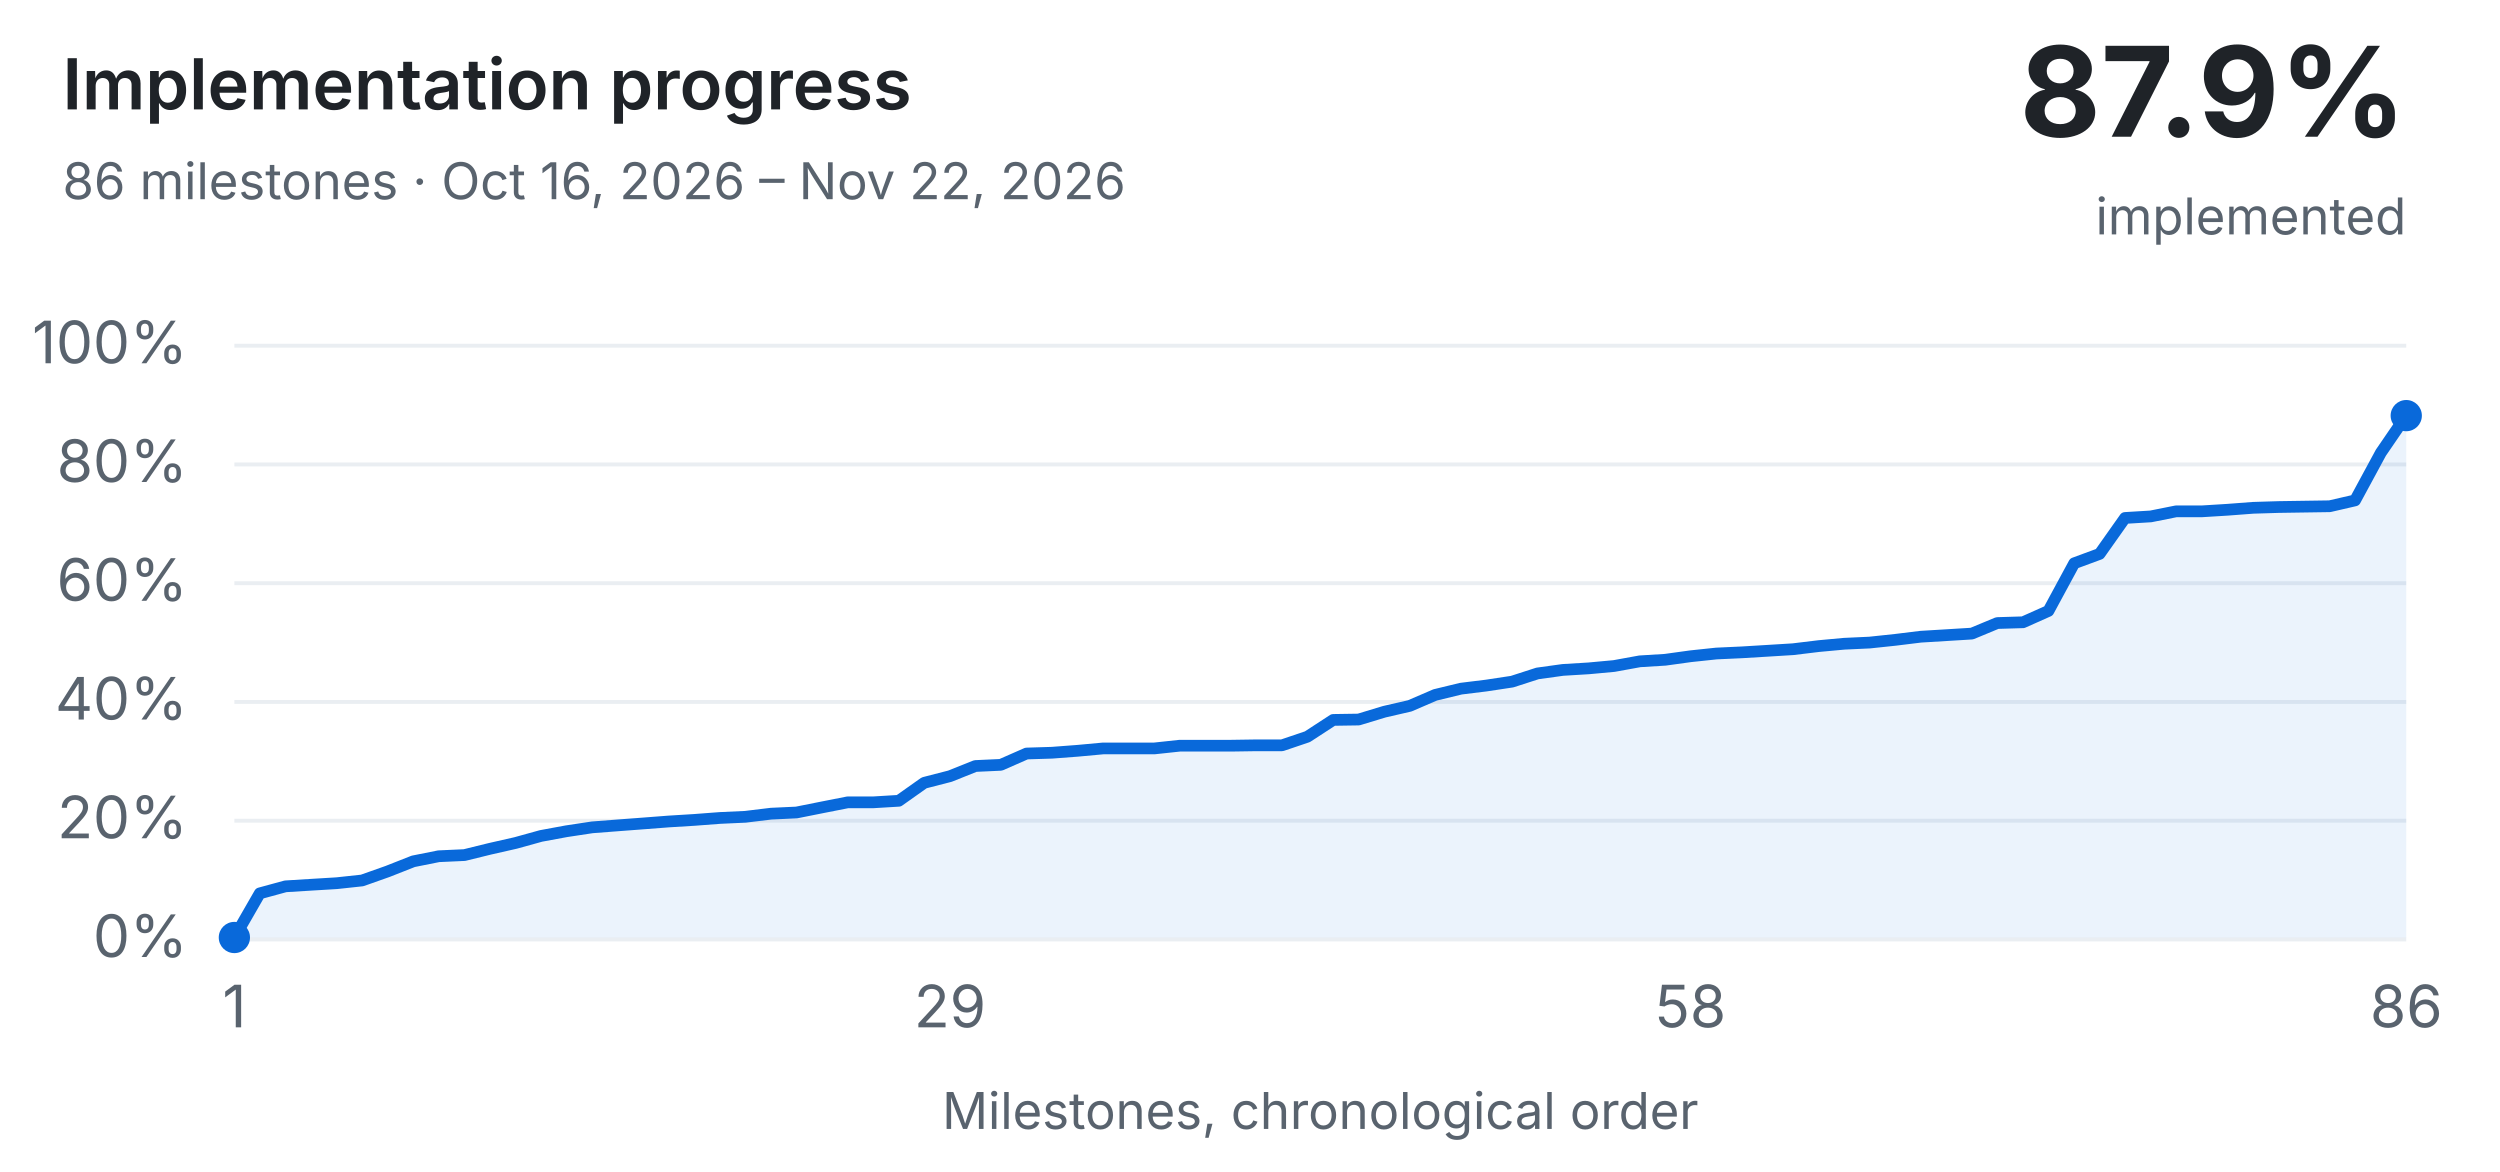
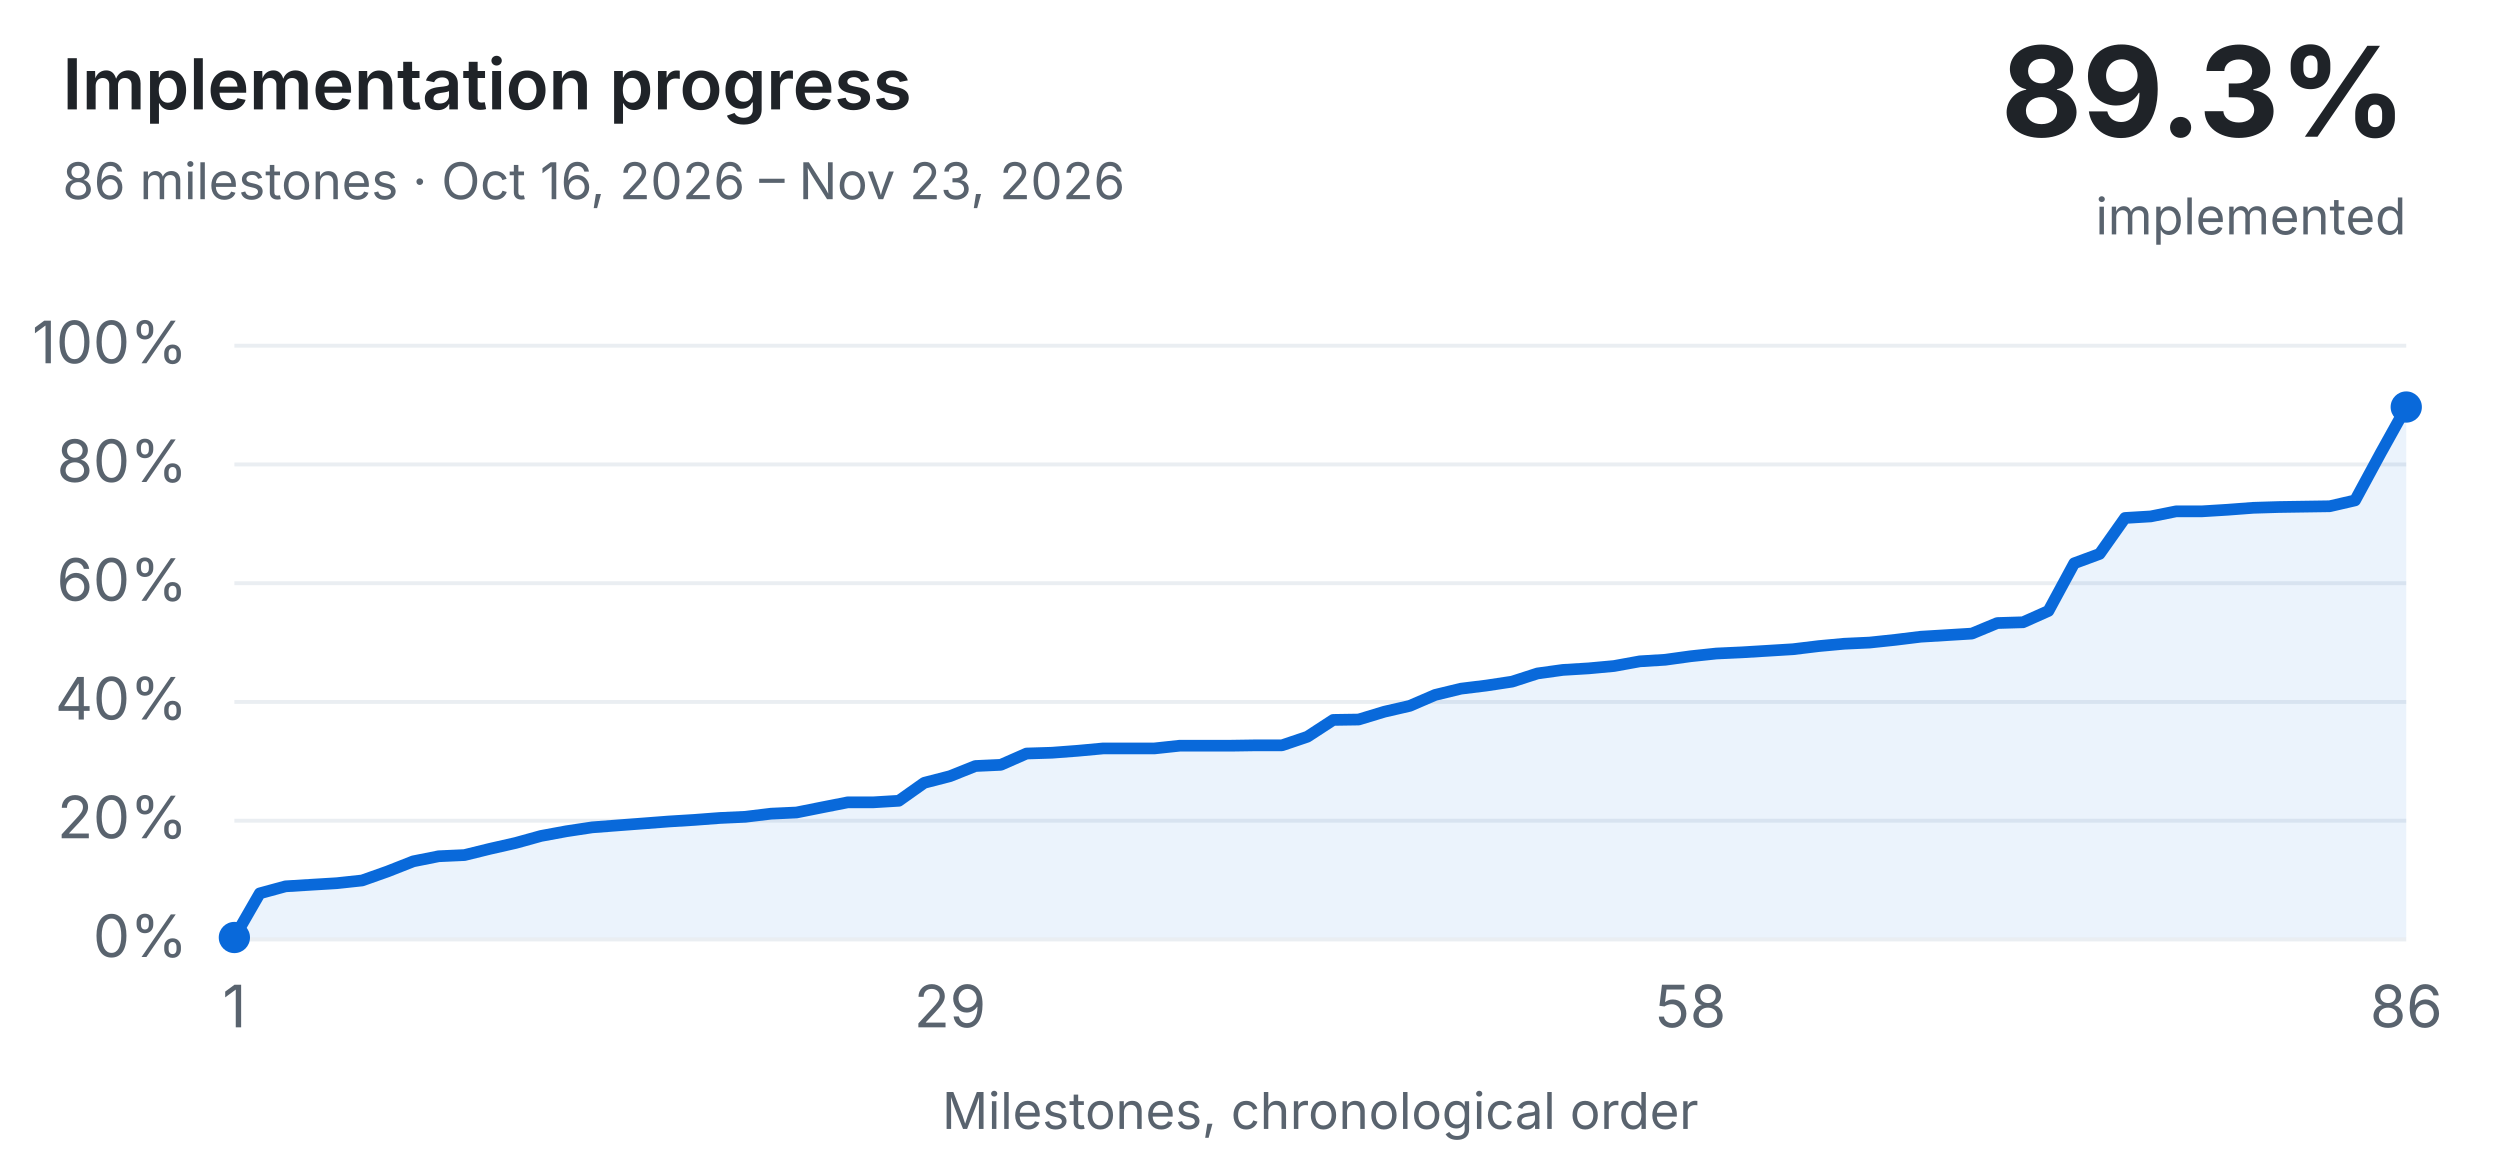
<svg xmlns="http://www.w3.org/2000/svg" width="640" height="300" viewBox="0 0 640 300" role="img" aria-labelledby="history-title history-description">
  <style>text{font:13px system-ui,-apple-system,Segoe UI,sans-serif;fill:#1f2328}.dim{fill:#59636e}.bg{fill:#eaeef2}.done{fill:#1a7f37}.part{fill:#d4a72c}.unchecked{fill:#0969da}@media (prefers-color-scheme:dark){text{fill:#e6edf3}.dim{fill:#9198a1}.bg{fill:#30363d}.done{fill:#3fb950}}</style>
  <style>
  .history-heading{font-size:18px;font-weight:600}
  .history-value{font-size:32px;font-weight:650}
  .history-axis{font-size:15px}
  .history-line{fill:none;stroke:#0969da;stroke-width:3;stroke-linecap:round;stroke-linejoin:round}
  .history-point,.history-area{fill:#0969da}
  .history-area{fill-opacity:.08}
  @media (prefers-color-scheme:dark){.history-line{stroke:#58a6ff}.history-point,.history-area{fill:#58a6ff}}
</style>
  <text class="history-heading" x="16" y="28">Implementation progress</text>
-   <text class="dim" x="16" y="51">86 milestones · Oct 16, 2026 – Nov 22, 2026</text>
-   <text class="history-value" x="616" y="35" text-anchor="end">87.9%</text>
+   <text class="dim" x="16" y="51">86 milestones · Oct 16, 2026 – Nov 23, 2026</text>
+   <text class="history-value" x="616" y="35" text-anchor="end">89.3%</text>
  <text class="dim" x="616" y="60" text-anchor="end">implemented</text>
  <rect class="bg" x="60" y="240.0" width="556" height="1" />
  <text class="dim history-axis" x="48" y="245.0" text-anchor="end">0%</text>
  <rect class="bg" x="60" y="209.6" width="556" height="1" />
  <text class="dim history-axis" x="48" y="214.6" text-anchor="end">20%</text>
  <rect class="bg" x="60" y="179.2" width="556" height="1" />
  <text class="dim history-axis" x="48" y="184.2" text-anchor="end">40%</text>
  <rect class="bg" x="60" y="148.8" width="556" height="1" />
  <text class="dim history-axis" x="48" y="153.8" text-anchor="end">60%</text>
  <rect class="bg" x="60" y="118.4" width="556" height="1" />
  <text class="dim history-axis" x="48" y="123.4" text-anchor="end">80%</text>
  <rect class="bg" x="60" y="88.0" width="556" height="1" />
  <text class="dim history-axis" x="48" y="93.0" text-anchor="end">100%</text>
-   <polygon class="history-area" points="60.0,240 60.0,240.0 66.5,228.7 73.1,226.9 79.6,226.5 86.2,226.1 92.7,225.4 99.2,223.1 105.8,220.5 112.3,219.2 118.9,218.9 125.4,217.3 132.0,215.8 138.5,214.0 145.0,212.8 151.6,211.8 158.1,211.3 164.7,210.8 171.2,210.3 177.7,209.9 184.3,209.4 190.8,209.1 197.4,208.3 203.9,208.0 210.4,206.7 217.0,205.4 223.5,205.4 230.1,205.0 236.6,200.4 243.2,198.7 249.7,196.1 256.2,195.8 262.8,192.9 269.3,192.7 275.9,192.2 282.4,191.6 288.9,191.6 295.5,191.6 302.0,190.9 308.6,190.9 315.1,190.9 321.6,190.8 328.2,190.8 334.7,188.6 341.3,184.3 347.8,184.2 354.4,182.2 360.9,180.7 367.4,177.9 374.0,176.3 380.5,175.5 387.1,174.5 393.6,172.4 400.1,171.5 406.7,171.1 413.2,170.5 419.8,169.3 426.3,168.9 432.8,168.0 439.4,167.3 445.9,167.0 452.5,166.6 459.0,166.2 465.6,165.4 472.1,164.8 478.6,164.5 485.2,163.8 491.7,163.0 498.3,162.6 504.8,162.2 511.3,159.5 517.9,159.3 524.4,156.4 531.0,144.2 537.5,141.8 544.0,132.6 550.6,132.2 557.1,130.9 563.7,130.9 570.2,130.5 576.8,130.0 583.3,129.8 589.8,129.7 596.4,129.6 602.9,128.1 609.5,115.9 616.0,106.4 616.0,240" />
-   <polyline class="history-line" points="60.0,240.0 66.5,228.7 73.1,226.9 79.6,226.5 86.2,226.1 92.7,225.4 99.2,223.1 105.8,220.5 112.3,219.2 118.9,218.9 125.4,217.3 132.0,215.8 138.5,214.0 145.0,212.8 151.6,211.8 158.1,211.3 164.7,210.8 171.2,210.3 177.7,209.9 184.3,209.4 190.8,209.1 197.4,208.3 203.9,208.0 210.4,206.7 217.0,205.4 223.5,205.4 230.1,205.0 236.6,200.4 243.2,198.7 249.7,196.1 256.2,195.8 262.8,192.9 269.3,192.7 275.9,192.2 282.4,191.6 288.9,191.6 295.5,191.6 302.0,190.9 308.6,190.9 315.1,190.9 321.6,190.8 328.2,190.8 334.7,188.6 341.3,184.3 347.8,184.2 354.4,182.2 360.9,180.7 367.4,177.9 374.0,176.3 380.5,175.5 387.1,174.5 393.6,172.4 400.1,171.5 406.7,171.1 413.2,170.5 419.8,169.3 426.3,168.9 432.8,168.0 439.4,167.3 445.9,167.0 452.5,166.6 459.0,166.2 465.6,165.4 472.1,164.8 478.6,164.5 485.2,163.8 491.7,163.0 498.3,162.6 504.8,162.2 511.3,159.5 517.9,159.3 524.4,156.4 531.0,144.2 537.5,141.8 544.0,132.6 550.6,132.2 557.1,130.9 563.7,130.9 570.2,130.5 576.8,130.0 583.3,129.8 589.8,129.7 596.4,129.6 602.9,128.1 609.5,115.9 616.0,106.4" />
+   <polygon class="history-area" points="60.0,240 60.0,240.0 66.5,228.7 73.1,226.9 79.6,226.5 86.2,226.1 92.7,225.4 99.2,223.1 105.8,220.5 112.3,219.2 118.9,218.9 125.4,217.3 132.0,215.8 138.5,214.0 145.0,212.8 151.6,211.8 158.1,211.3 164.7,210.8 171.2,210.3 177.7,209.9 184.3,209.4 190.8,209.1 197.4,208.3 203.9,208.0 210.4,206.7 217.0,205.4 223.5,205.4 230.1,205.0 236.6,200.4 243.2,198.7 249.7,196.1 256.2,195.8 262.8,192.9 269.3,192.7 275.9,192.2 282.4,191.6 288.9,191.6 295.5,191.6 302.0,190.9 308.6,190.9 315.1,190.9 321.6,190.8 328.2,190.8 334.7,188.6 341.3,184.3 347.8,184.2 354.4,182.2 360.9,180.7 367.4,177.9 374.0,176.3 380.5,175.5 387.1,174.5 393.6,172.4 400.1,171.5 406.7,171.1 413.2,170.5 419.8,169.3 426.3,168.9 432.8,168.0 439.4,167.3 445.9,167.0 452.5,166.6 459.0,166.2 465.6,165.4 472.1,164.8 478.6,164.5 485.2,163.8 491.7,163.0 498.3,162.6 504.8,162.2 511.3,159.5 517.9,159.3 524.4,156.4 531.0,144.2 537.5,141.8 544.0,132.6 550.6,132.2 557.1,130.9 563.7,130.9 570.2,130.5 576.8,130.0 583.3,129.8 589.8,129.7 596.4,129.6 602.9,128.1 609.5,115.9 616.0,104.2 616.0,240" />
+   <polyline class="history-line" points="60.0,240.0 66.5,228.7 73.1,226.9 79.6,226.5 86.2,226.1 92.7,225.4 99.2,223.1 105.8,220.5 112.3,219.2 118.9,218.9 125.4,217.3 132.0,215.8 138.5,214.0 145.0,212.8 151.6,211.8 158.1,211.3 164.7,210.8 171.2,210.3 177.7,209.9 184.3,209.4 190.8,209.1 197.4,208.3 203.9,208.0 210.4,206.7 217.0,205.4 223.5,205.4 230.1,205.0 236.6,200.4 243.2,198.7 249.7,196.1 256.2,195.8 262.8,192.9 269.3,192.7 275.9,192.2 282.4,191.6 288.9,191.6 295.5,191.6 302.0,190.9 308.6,190.9 315.1,190.9 321.6,190.8 328.2,190.8 334.7,188.6 341.3,184.3 347.8,184.2 354.4,182.2 360.9,180.7 367.4,177.9 374.0,176.3 380.5,175.5 387.1,174.5 393.6,172.4 400.1,171.5 406.7,171.1 413.2,170.5 419.8,169.3 426.3,168.9 432.8,168.0 439.4,167.3 445.9,167.0 452.5,166.6 459.0,166.2 465.6,165.4 472.1,164.8 478.6,164.5 485.2,163.8 491.7,163.0 498.3,162.6 504.8,162.2 511.3,159.5 517.9,159.3 524.4,156.4 531.0,144.2 537.5,141.8 544.0,132.6 550.6,132.2 557.1,130.9 563.7,130.9 570.2,130.5 576.8,130.0 583.3,129.8 589.8,129.7 596.4,129.6 602.9,128.1 609.5,115.9 616.0,104.2" />
  <circle class="history-point" cx="60.0" cy="240.0" r="4" />
  <circle fill="transparent" cx="66.5" cy="228.7" r="3" />
  <circle fill="transparent" cx="73.1" cy="226.9" r="3" />
  <circle fill="transparent" cx="79.6" cy="226.5" r="3" />
  <circle fill="transparent" cx="86.2" cy="226.1" r="3" />
  <circle fill="transparent" cx="92.7" cy="225.4" r="3" />
  <circle fill="transparent" cx="99.2" cy="223.1" r="3" />
  <circle fill="transparent" cx="105.8" cy="220.5" r="3" />
  <circle fill="transparent" cx="112.3" cy="219.2" r="3" />
  <circle fill="transparent" cx="118.9" cy="218.9" r="3" />
  <circle fill="transparent" cx="125.4" cy="217.3" r="3" />
  <circle fill="transparent" cx="132.0" cy="215.8" r="3" />
  <circle fill="transparent" cx="138.5" cy="214.0" r="3" />
  <circle fill="transparent" cx="145.0" cy="212.8" r="3" />
  <circle fill="transparent" cx="151.6" cy="211.8" r="3" />
  <circle fill="transparent" cx="158.1" cy="211.3" r="3" />
  <circle fill="transparent" cx="164.7" cy="210.8" r="3" />
  <circle fill="transparent" cx="171.2" cy="210.3" r="3" />
  <circle fill="transparent" cx="177.7" cy="209.9" r="3" />
  <circle fill="transparent" cx="184.3" cy="209.4" r="3" />
  <circle fill="transparent" cx="190.8" cy="209.1" r="3" />
  <circle fill="transparent" cx="197.4" cy="208.3" r="3" />
  <circle fill="transparent" cx="203.9" cy="208.0" r="3" />
  <circle fill="transparent" cx="210.4" cy="206.7" r="3" />
  <circle fill="transparent" cx="217.0" cy="205.4" r="3" />
  <circle fill="transparent" cx="223.5" cy="205.4" r="3" />
  <circle fill="transparent" cx="230.1" cy="205.0" r="3" />
  <circle fill="transparent" cx="236.6" cy="200.4" r="3" />
  <circle fill="transparent" cx="243.2" cy="198.7" r="3" />
  <circle fill="transparent" cx="249.7" cy="196.1" r="3" />
  <circle fill="transparent" cx="256.2" cy="195.8" r="3" />
  <circle fill="transparent" cx="262.8" cy="192.9" r="3" />
  <circle fill="transparent" cx="269.3" cy="192.7" r="3" />
  <circle fill="transparent" cx="275.9" cy="192.2" r="3" />
  <circle fill="transparent" cx="282.4" cy="191.6" r="3" />
  <circle fill="transparent" cx="288.9" cy="191.6" r="3" />
  <circle fill="transparent" cx="295.5" cy="191.6" r="3" />
  <circle fill="transparent" cx="302.0" cy="190.9" r="3" />
  <circle fill="transparent" cx="308.6" cy="190.9" r="3" />
  <circle fill="transparent" cx="315.1" cy="190.9" r="3" />
  <circle fill="transparent" cx="321.6" cy="190.8" r="3" />
  <circle fill="transparent" cx="328.2" cy="190.8" r="3" />
  <circle fill="transparent" cx="334.7" cy="188.6" r="3" />
  <circle fill="transparent" cx="341.3" cy="184.3" r="3" />
  <circle fill="transparent" cx="347.8" cy="184.2" r="3" />
  <circle fill="transparent" cx="354.4" cy="182.2" r="3" />
  <circle fill="transparent" cx="360.9" cy="180.7" r="3" />
  <circle fill="transparent" cx="367.4" cy="177.9" r="3" />
  <circle fill="transparent" cx="374.0" cy="176.3" r="3" />
  <circle fill="transparent" cx="380.5" cy="175.5" r="3" />
  <circle fill="transparent" cx="387.1" cy="174.5" r="3" />
  <circle fill="transparent" cx="393.6" cy="172.4" r="3" />
  <circle fill="transparent" cx="400.1" cy="171.5" r="3" />
  <circle fill="transparent" cx="406.7" cy="171.1" r="3" />
  <circle fill="transparent" cx="413.2" cy="170.5" r="3" />
  <circle fill="transparent" cx="419.8" cy="169.3" r="3" />
  <circle fill="transparent" cx="426.3" cy="168.9" r="3" />
  <circle fill="transparent" cx="432.8" cy="168.0" r="3" />
  <circle fill="transparent" cx="439.4" cy="167.3" r="3" />
  <circle fill="transparent" cx="445.9" cy="167.0" r="3" />
  <circle fill="transparent" cx="452.5" cy="166.6" r="3" />
  <circle fill="transparent" cx="459.0" cy="166.2" r="3" />
  <circle fill="transparent" cx="465.6" cy="165.4" r="3" />
  <circle fill="transparent" cx="472.1" cy="164.8" r="3" />
  <circle fill="transparent" cx="478.6" cy="164.5" r="3" />
  <circle fill="transparent" cx="485.2" cy="163.8" r="3" />
  <circle fill="transparent" cx="491.7" cy="163.0" r="3" />
  <circle fill="transparent" cx="498.3" cy="162.6" r="3" />
  <circle fill="transparent" cx="504.8" cy="162.2" r="3" />
  <circle fill="transparent" cx="511.3" cy="159.5" r="3" />
  <circle fill="transparent" cx="517.9" cy="159.3" r="3" />
  <circle fill="transparent" cx="524.4" cy="156.4" r="3" />
  <circle fill="transparent" cx="531.0" cy="144.2" r="3" />
  <circle fill="transparent" cx="537.5" cy="141.8" r="3" />
  <circle fill="transparent" cx="544.0" cy="132.6" r="3" />
  <circle fill="transparent" cx="550.6" cy="132.2" r="3" />
  <circle fill="transparent" cx="557.1" cy="130.9" r="3" />
  <circle fill="transparent" cx="563.7" cy="130.9" r="3" />
  <circle fill="transparent" cx="570.2" cy="130.5" r="3" />
  <circle fill="transparent" cx="576.8" cy="130.0" r="3" />
  <circle fill="transparent" cx="583.3" cy="129.8" r="3" />
  <circle fill="transparent" cx="589.8" cy="129.7" r="3" />
  <circle fill="transparent" cx="596.4" cy="129.6" r="3" />
  <circle fill="transparent" cx="602.9" cy="128.1" r="3" />
  <circle fill="transparent" cx="609.5" cy="115.9" r="3" />
-   <circle class="history-point" cx="616.0" cy="106.4" r="4" />
+   <circle class="history-point" cx="616.0" cy="104.2" r="4" />
  <text class="dim history-axis" x="60.0" y="263" text-anchor="middle">1</text>
  <text class="dim history-axis" x="243.2" y="263" text-anchor="middle">29</text>
  <text class="dim history-axis" x="432.8" y="263" text-anchor="middle">58</text>
  <text class="dim history-axis" x="616.0" y="263" text-anchor="middle">86</text>
  <text class="dim" x="338" y="289" text-anchor="middle">Milestones, chronological order</text>
</svg>
